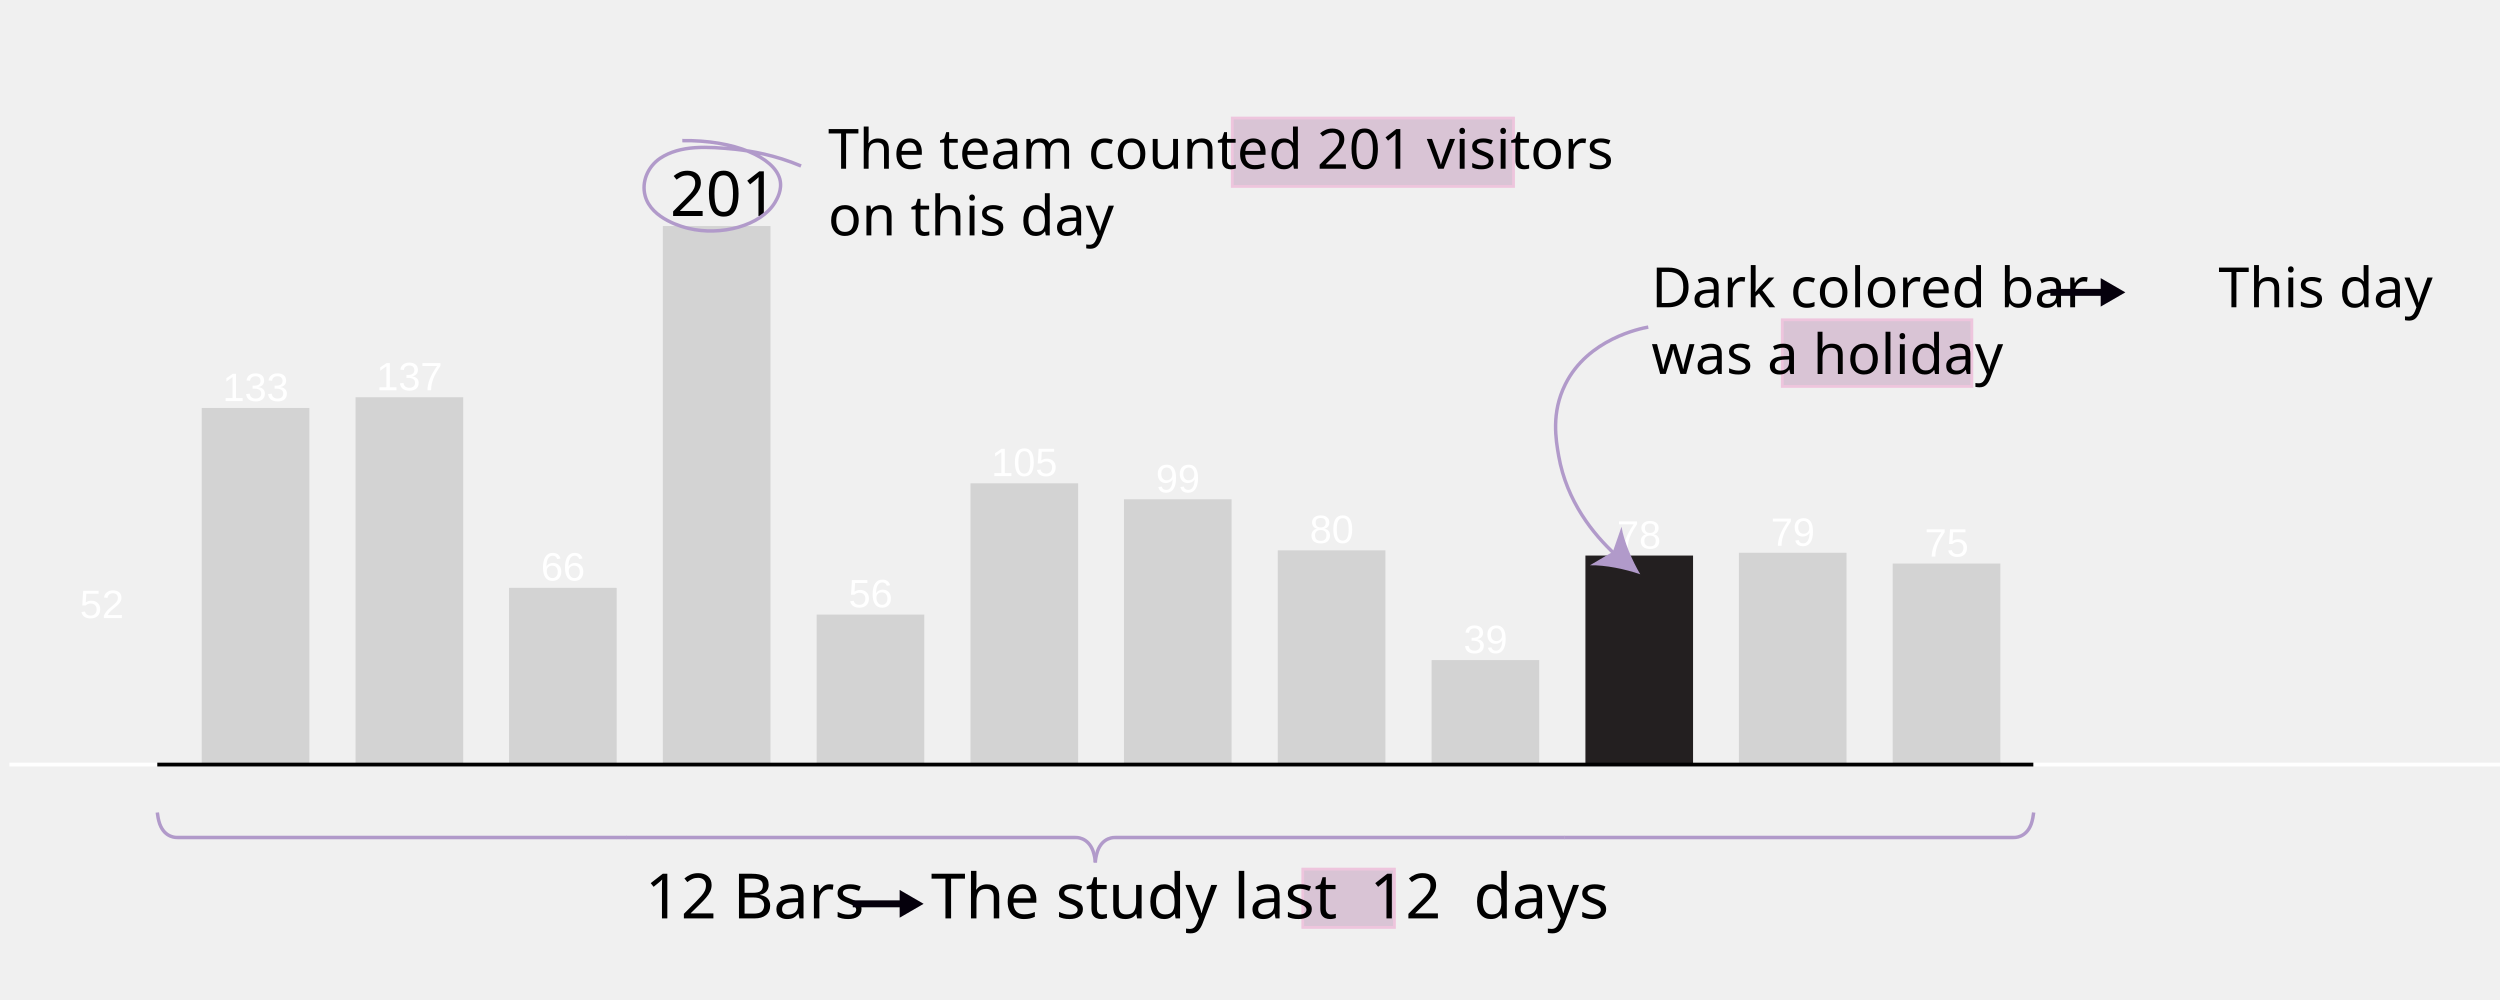
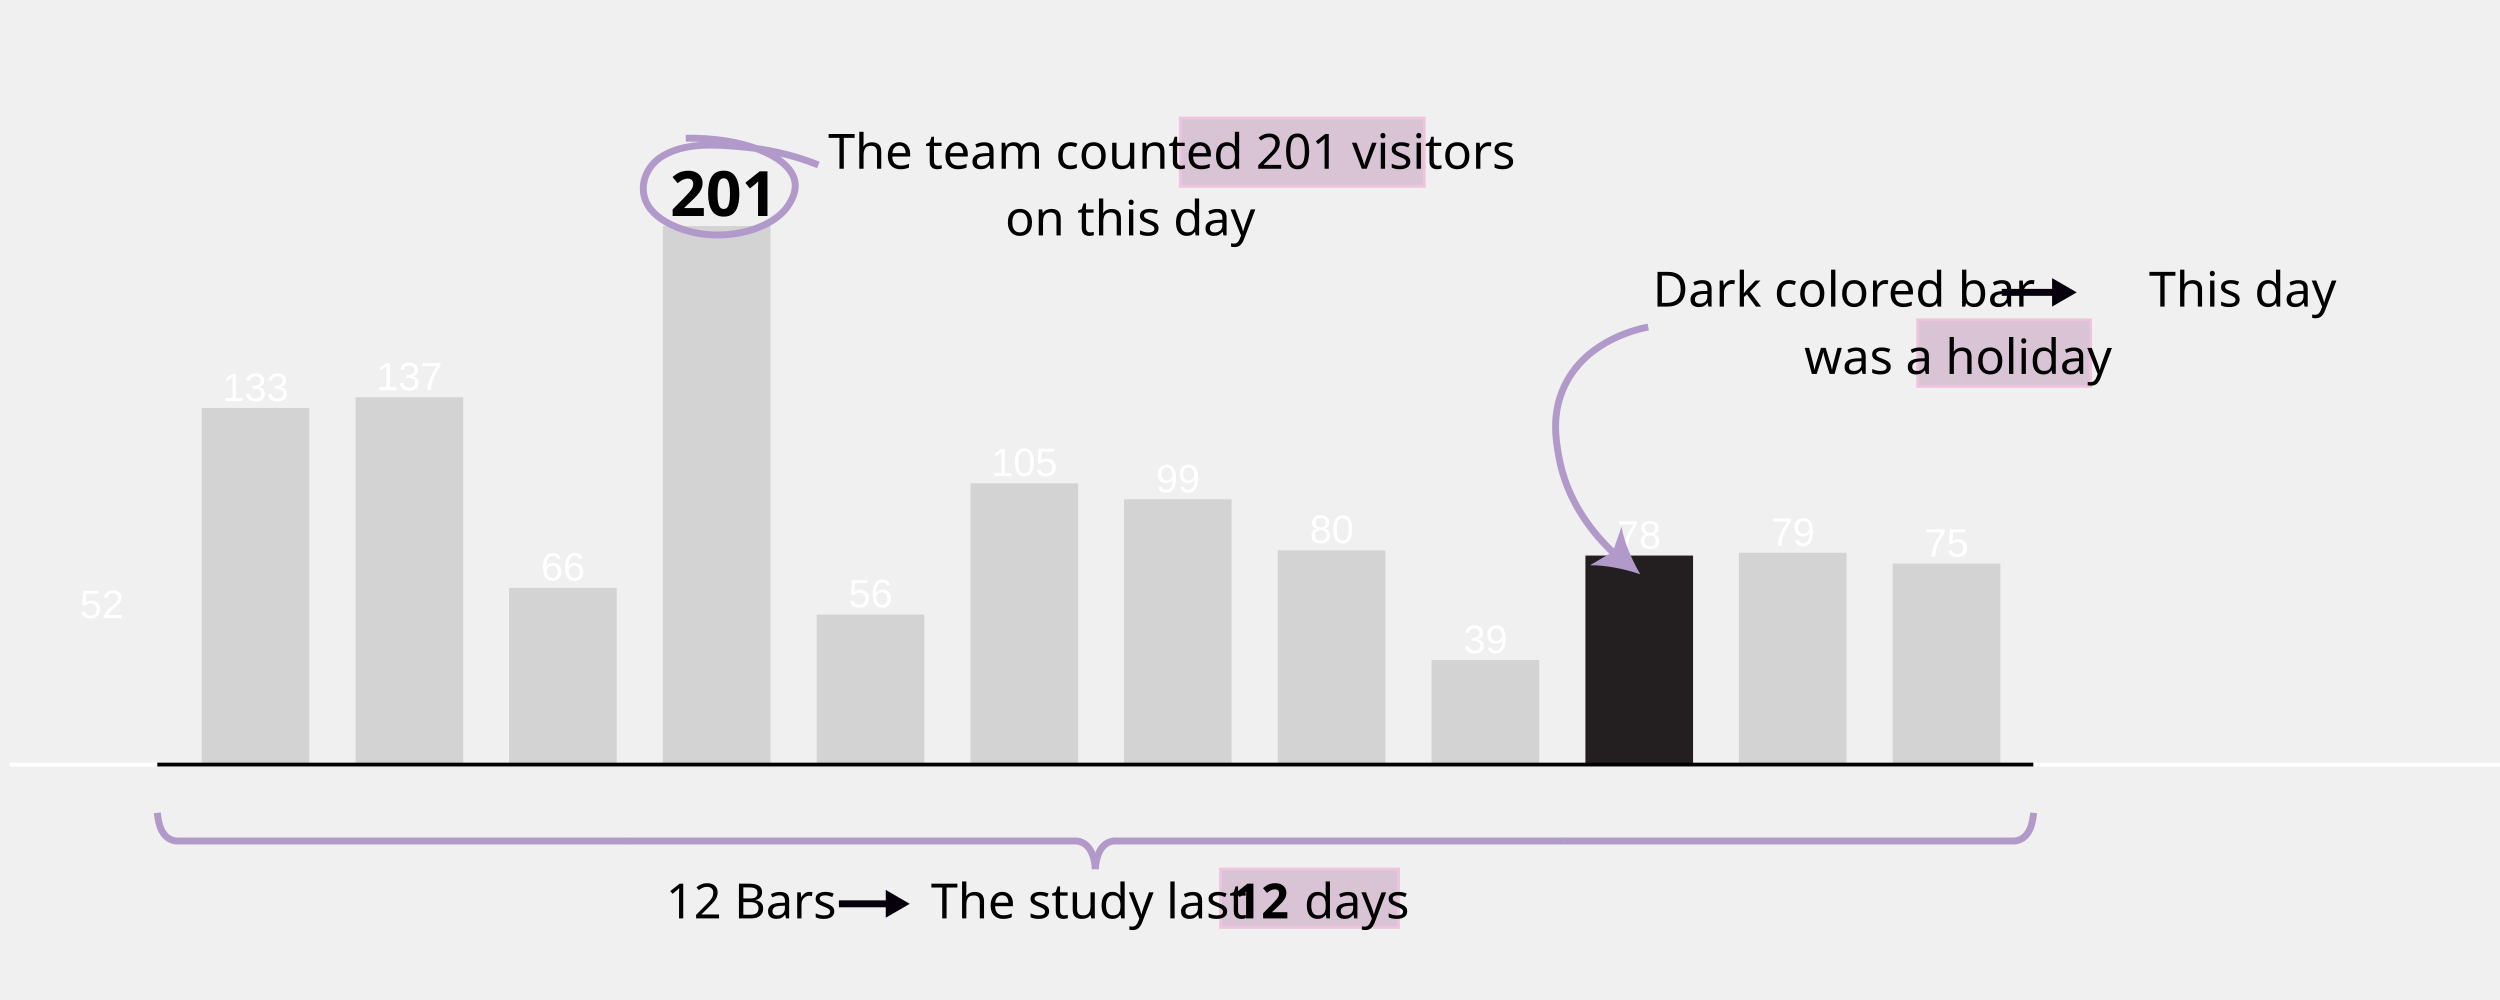
<svg xmlns="http://www.w3.org/2000/svg" id="Layer_1" data-name="Layer 1" version="1.1" viewBox="0 0 720 288">
  <defs>
    <style>
      .cls-1 {
        stroke: #05000c;
        stroke-miterlimit: 10;
-         stroke-width: 2px;
      }

      .cls-1, .cls-2, .cls-3, .cls-4, .cls-5 {
        fill: none;
      }

+       .cls-1, .cls-3 {
+         stroke-width: 2px;
+       }
+ 
      .cls-6 {
+         font-family: MyriadPro-Bold, 'Myriad Pro';
+         font-size: 18px;
+       }
+ 
+       .cls-6, .cls-7, .cls-8, .cls-9, .cls-10 {
+         isolation: isolate;
+       }
+ 
+       .cls-6, .cls-8, .cls-9 {
+         fill: #000;
+       }
+ 
+       .cls-6, .cls-11 {
+         font-weight: 700;
+       }
+ 
+       .cls-12 {
+         fill: #d9c4d5;
+         stroke: #eec5dd;
+         stroke-width: .8px;
+       }
+ 
+       .cls-13 {
+         letter-spacing: 0em;
+       }
+ 
+       .cls-13, .cls-9, .cls-14 {
        font-family: SourceSansPro-Regular, 'Source Sans Pro';
      }

-       .cls-6, .cls-7, .cls-8 {
-         fill: #000;
-       }
- 
-       .cls-6, .cls-8 {
-         font-size: 18px;
-       }
- 
      .cls-7 {
-         font-size: 16px;
-       }
- 
-       .cls-7, .cls-8 {
-         font-family: MyriadPro-Regular, 'Myriad Pro';
-       }
- 
-       .cls-9 {
-         fill: #05000c;
-       }
- 
-       .cls-9, .cls-10, .cls-11, .cls-12 {
-         stroke-width: 0px;
-       }
- 
-       .cls-2 {
-         stroke: #b19aca;
-       }
- 
-       .cls-13 {
        fill: #fff;
        font-family: ArialMT, Arial;
        font-size: 11.4px;
-         isolation: isolate;
-       }
- 
-       .cls-10 {
+       }
+ 
+       .cls-15 {
+         fill: #05000c;
+       }
+ 
+       .cls-15, .cls-16, .cls-17, .cls-18 {
+         stroke-width: 0px;
+       }
+ 
+       .cls-16 {
        fill: #d3d3d3;
      }

+       .cls-2 {
+         stroke: #000;
+       }
+ 
+       .cls-2, .cls-4, .cls-5 {
+         stroke-linejoin: round;
+       }
+ 
+       .cls-2, .cls-5 {
+         stroke-width: 1.1px;
+       }
+ 
+       .cls-8, .cls-9 {
+         font-size: 14px;
+       }
+ 
      .cls-3 {
+         stroke: #b19aca;
+       }
+ 
+       .cls-4 {
        stroke-width: .5px;
      }

-       .cls-3, .cls-4, .cls-5 {
-         stroke-linejoin: round;
-       }
- 
-       .cls-3, .cls-5 {
+       .cls-4, .cls-5 {
        stroke: #fff;
      }

-       .cls-4 {
-         stroke: #000;
-       }
- 
-       .cls-4, .cls-5 {
-         stroke-width: 1.1px;
-       }
- 
      .cls-11 {
+         font-family: SourceSansPro-Bold, 'Source Sans Pro';
+       }
+ 
+       .cls-17 {
        fill: #b19aca;
      }

-       .cls-14 {
-         fill: #d9c4d5;
-         stroke: #eec5dd;
-         stroke-width: .8px;
-       }
- 
-       .cls-12 {
+       .cls-18 {
        fill: #231f20;
      }
    </style>
  </defs>
  <g>
-     <path class="cls-3" d="M720,297.4" />
+     <path class="cls-4" d="M720,297.4" />
    <path class="cls-5" d="M720,374.6" />
    <line class="cls-5" x1="2.7" y1="220.2" x2="720" y2="220.2" />
-     <rect class="cls-10" x="58.1" y="117.5" width="31" height="102.7" />
-     <rect class="cls-10" x="102.4" y="114.4" width="31" height="105.8" />
-     <rect class="cls-10" x="146.6" y="169.3" width="31" height="50.9" />
-     <rect class="cls-10" x="190.9" y="65.1" width="31" height="155.2" />
-     <rect class="cls-10" x="235.2" y="177" width="31" height="43.2" />
-     <rect class="cls-10" x="279.5" y="139.2" width="31" height="81.1" />
-     <rect class="cls-10" x="323.7" y="143.8" width="31" height="76.4" />
-     <rect class="cls-10" x="368" y="158.5" width="31" height="61.8" />
-     <rect class="cls-10" x="412.3" y="190.1" width="31" height="30.1" />
-     <rect class="cls-12" x="456.6" y="160" width="31" height="60.2" />
-     <rect class="cls-10" x="500.8" y="159.2" width="31" height="61" />
-     <rect class="cls-10" x="545.1" y="162.3" width="31" height="57.9" />
-     <text class="cls-13" transform="translate(23 178)">
-       <tspan x="0" y="0">52</tspan>
+     <rect class="cls-16" x="58.1" y="117.5" width="31" height="102.7" />
+     <rect class="cls-16" x="102.4" y="114.4" width="31" height="105.8" />
+     <rect class="cls-16" x="146.6" y="169.3" width="31" height="50.9" />
+     <rect class="cls-16" x="190.9" y="65.1" width="31" height="155.2" />
+     <rect class="cls-16" x="235.2" y="177" width="31" height="43.2" />
+     <rect class="cls-16" x="279.5" y="139.2" width="31" height="81.1" />
+     <rect class="cls-16" x="323.7" y="143.8" width="31" height="76.4" />
+     <rect class="cls-16" x="368" y="158.5" width="31" height="61.8" />
+     <rect class="cls-16" x="412.3" y="190.1" width="31" height="30.1" />
+     <rect class="cls-18" x="456.6" y="160" width="31" height="60.2" />
+     <rect class="cls-16" x="500.8" y="159.2" width="31" height="61" />
+     <rect class="cls-16" x="545.1" y="162.3" width="31" height="57.9" />
+     <g class="cls-10">
+       <text class="cls-7" transform="translate(23 178)">
+         <tspan x="0" y="0">52</tspan>
+       </text>
+     </g>
+     <g class="cls-10">
+       <text class="cls-7" transform="translate(64.1 115.5)">
+         <tspan x="0" y="0">133</tspan>
+       </text>
+     </g>
+     <g class="cls-10">
+       <text class="cls-7" transform="translate(108.4 112.4)">
+         <tspan x="0" y="0">137</tspan>
+       </text>
+     </g>
+     <g class="cls-10">
+       <text class="cls-7" transform="translate(155.8 167.2)">
+         <tspan x="0" y="0">66</tspan>
+       </text>
+     </g>
+     <g class="cls-10">
+       <text class="cls-7" transform="translate(244.4 174.9)">
+         <tspan x="0" y="0">56</tspan>
+       </text>
+     </g>
+     <g class="cls-10">
+       <text class="cls-7" transform="translate(285.5 137.1)">
+         <tspan x="0" y="0">105</tspan>
+       </text>
+     </g>
+     <g class="cls-10">
+       <text class="cls-7" transform="translate(332.9 141.8)">
+         <tspan x="0" y="0">99</tspan>
+       </text>
+     </g>
+     <g class="cls-10">
+       <text class="cls-7" transform="translate(377.2 156.4)">
+         <tspan x="0" y="0">80</tspan>
+       </text>
+     </g>
+     <g class="cls-10">
+       <text class="cls-7" transform="translate(421.5 188.1)">
+         <tspan x="0" y="0">39</tspan>
+       </text>
+     </g>
+     <g class="cls-10">
+       <text class="cls-7" transform="translate(465.7 158)">
+         <tspan x="0" y="0">78</tspan>
+       </text>
+     </g>
+     <g class="cls-10">
+       <text class="cls-7" transform="translate(510 157.2)">
+         <tspan x="0" y="0">79</tspan>
+       </text>
+     </g>
+     <g class="cls-10">
+       <text class="cls-7" transform="translate(554.3 160.3)">
+         <tspan x="0" y="0">75</tspan>
+       </text>
+     </g>
+     <line class="cls-2" x1="45.3" y1="220.2" x2="585.6" y2="220.2" />
+   </g>
+   <g class="cls-10">
+     <text class="cls-6" transform="translate(193 62.2)">
+       <tspan x="0" y="0">201</tspan>
    </text>
-     <text class="cls-13" transform="translate(64.1 115.5)">
-       <tspan x="0" y="0">133</tspan>
-     </text>
-     <text class="cls-13" transform="translate(108.4 112.4)">
-       <tspan x="0" y="0">137</tspan>
-     </text>
-     <text class="cls-13" transform="translate(155.8 167.2)">
-       <tspan x="0" y="0">66</tspan>
-     </text>
-     <text class="cls-13" transform="translate(244.4 174.9)">
-       <tspan x="0" y="0">56</tspan>
-     </text>
-     <text class="cls-13" transform="translate(285.5 137.1)">
-       <tspan x="0" y="0">105</tspan>
-     </text>
-     <text class="cls-13" transform="translate(332.9 141.8)">
-       <tspan x="0" y="0">99</tspan>
-     </text>
-     <text class="cls-13" transform="translate(377.2 156.4)">
-       <tspan x="0" y="0">80</tspan>
-     </text>
-     <text class="cls-13" transform="translate(421.5 188.1)">
-       <tspan x="0" y="0">39</tspan>
-     </text>
-     <text class="cls-13" transform="translate(465.7 158)">
-       <tspan x="0" y="0">78</tspan>
-     </text>
-     <text class="cls-13" transform="translate(510 157.2)">
-       <tspan x="0" y="0">79</tspan>
-     </text>
-     <text class="cls-13" transform="translate(554.3 160.3)">
-       <tspan x="0" y="0">75</tspan>
-     </text>
-     <line class="cls-4" x1="45.3" y1="220.2" x2="585.6" y2="220.2" />
-   </g>
-   <text class="cls-8" transform="translate(193 62.2)">
-     <tspan x="0" y="0">201</tspan>
-   </text>
+   </g>
  <g>
    <g>
-       <path class="cls-2" d="M450.5,241.2h129.4c.2,0,3.6.2,5.1-3.9.4-1.2.6-2.4.7-3.3" />
-       <path class="cls-2" d="M450.6,241.2h-129.4c-.2,0-3.6-.2-5.1,3.9-.4,1.2-.6,2.4-.7,3.3" />
+       <path class="cls-3" d="M450.5,242.2h129.4c.2,0,3.6.2,5.1-4.4.4-1.4.6-2.7.7-3.7" />
+       <path class="cls-3" d="M450.6,242.2h-129.4c-.2,0-3.6-.2-5.1,4.4-.4,1.4-.6,2.7-.7,3.7" />
    </g>
    <g>
-       <path class="cls-2" d="M180.4,241.2H51.1c-.2,0-3.6.2-5.1-3.9-.4-1.2-.6-2.4-.7-3.3" />
-       <path class="cls-2" d="M180.3,241.2h129.4c.2,0,3.6-.2,5.1,3.9.4,1.2.6,2.4.7,3.3" />
-     </g>
-   </g>
-   <rect class="cls-14" x="375.2" y="250.3" width="26.4" height="16.8" />
-   <text class="cls-6" transform="translate(185.8 264.5)">
+       <path class="cls-3" d="M180.4,242.2H51.1c-.2,0-3.6.2-5.1-4.4-.4-1.4-.6-2.7-.7-3.7" />
+       <path class="cls-3" d="M180.3,242.2h129.4c.2,0,3.6-.2,5.1,4.4.4,1.4.6,2.7.7,3.7" />
+     </g>
+   </g>
+   <rect class="cls-12" x="351.5" y="250.3" width="51.3" height="16.8" />
+   <text class="cls-9" transform="translate(191.8 264.5)">
    <tspan x="0" y="0">12 Bars</tspan>
  </text>
-   <g>
-     <path class="cls-2" d="M465.2,159.7c-6.3-5.8-14-15.3-16.3-28.4-.8-4.6-2.2-12.4,1.9-20.6,6.5-13.1,21.7-16.1,23.9-16.5" />
-     <path class="cls-11" d="M472.4,165.4c-2.3-3.9-4.7-9.4-5.4-13.7l-2.5,7.2-6.6,3.9c4.4-.1,10.2,1.1,14.5,2.6Z" />
-   </g>
-   <path class="cls-2" d="M230.7,47.8c-7.6-3.2-14.4-4.3-18.8-4.8-8.2-.8-15.9-1.3-21.8,2.6-3.5,2.4-5.4,6.7-4.3,10.8,1.8,6.8,11.3,9.1,12.6,9.4,9.1,2.2,20.7-.7,24.8-7.5.5-.9,2.2-3.6,1.4-6.7-1.7-6.3-13-11.3-28.1-11.1" />
-   <rect class="cls-14" x="354.9" y="34" width="81" height="19.7" />
-   <text class="cls-7" transform="translate(238.5 48.6)">
+   <path class="cls-3" d="M465.2,159.7c-6.3-5.8-14-15.3-16.3-28.4-.8-4.6-2.2-12.4,1.9-20.6,6.5-13.1,21.7-16.1,23.9-16.5" />
+   <path class="cls-17" d="M472.4,165.4c-2.3-3.9-4.7-9.4-5.4-13.7l-2.5,7.2-6.6,3.9c4.4-.1,10.2,1.1,14.5,2.6Z" />
+   <path class="cls-3" d="M235.7,47.5c-8.5-3.4-16.1-4.6-21-5.1-9.1-.9-17.7-1.4-24.3,2.8-3.9,2.6-6,7.2-4.8,11.6,2,7.3,12.6,9.8,14,10.1,10.1,2.4,23.1-.8,27.6-8,.6-1,2.5-3.9,1.6-7.2-1.9-6.8-14.5-12.1-31.3-11.9" />
+   <rect class="cls-12" x="339.9" y="34" width="70.3" height="19.7" />
+   <text class="cls-9" transform="translate(238.5 48.6)">
    <tspan x="0" y="0">The team counted 201 visitors </tspan>
-     <tspan x="0" y="19.2">on this day</tspan>
-   </text>
-   <g>
-     <line class="cls-1" x1="245.6" y1="260.3" x2="260.3" y2="260.3" />
-     <polygon class="cls-9" points="259.1 264.3 266 260.3 259.1 256.3 259.1 264.3" />
-   </g>
-   <rect class="cls-14" x="513.3" y="92.1" width="54.6" height="19.2" />
-   <text class="cls-7" transform="translate(475.6 88.5)">
+   </text>
+   <text class="cls-9" transform="translate(289.5 67.8)">
+     <tspan x="0" y="0">on this day</tspan>
+   </text>
+   <g>
+     <line class="cls-1" x1="241.6" y1="260.3" x2="256.3" y2="260.3" />
+     <polygon class="cls-15" points="255.1 264.3 262 260.3 255.1 256.3 255.1 264.3" />
+   </g>
+   <rect class="cls-12" x="552.3" y="92.1" width="49.8" height="19.2" />
+   <text class="cls-9" transform="translate(476 88.3)">
    <tspan x="0" y="0" xml:space="preserve">Dark colored bar         This day </tspan>
-     <tspan x="0" y="19.2">was a holiday</tspan>
-   </text>
-   <g>
-     <line class="cls-1" x1="590.5" y1="84.2" x2="606.2" y2="84.2" />
-     <polygon class="cls-9" points="605 88.3 612.1 84.2 605 80.1 605 88.3" />
-   </g>
-   <text class="cls-6" transform="translate(268.1 264.5)">
-     <tspan x="0" y="0" xml:space="preserve">The study last  12  days</tspan>
+   </text>
+   <text class="cls-9" transform="translate(519.6 107.7)">
+     <tspan x="0" y="0">was a holiday</tspan>
+   </text>
+   <g>
+     <line class="cls-1" x1="576.5" y1="84.2" x2="592.2" y2="84.2" />
+     <polygon class="cls-15" points="591 88.3 598.1 84.2 591 80.1 591 88.3" />
+   </g>
+   <text class="cls-8" transform="translate(268.1 264.5)">
+     <tspan class="cls-14" x="0" y="0" xml:space="preserve">The study last  </tspan>
+     <tspan class="cls-11" x="87.1" y="0" xml:space="preserve">12  </tspan>
+     <tspan class="cls-13" x="107.5" y="0">days</tspan>
  </text>
</svg>
